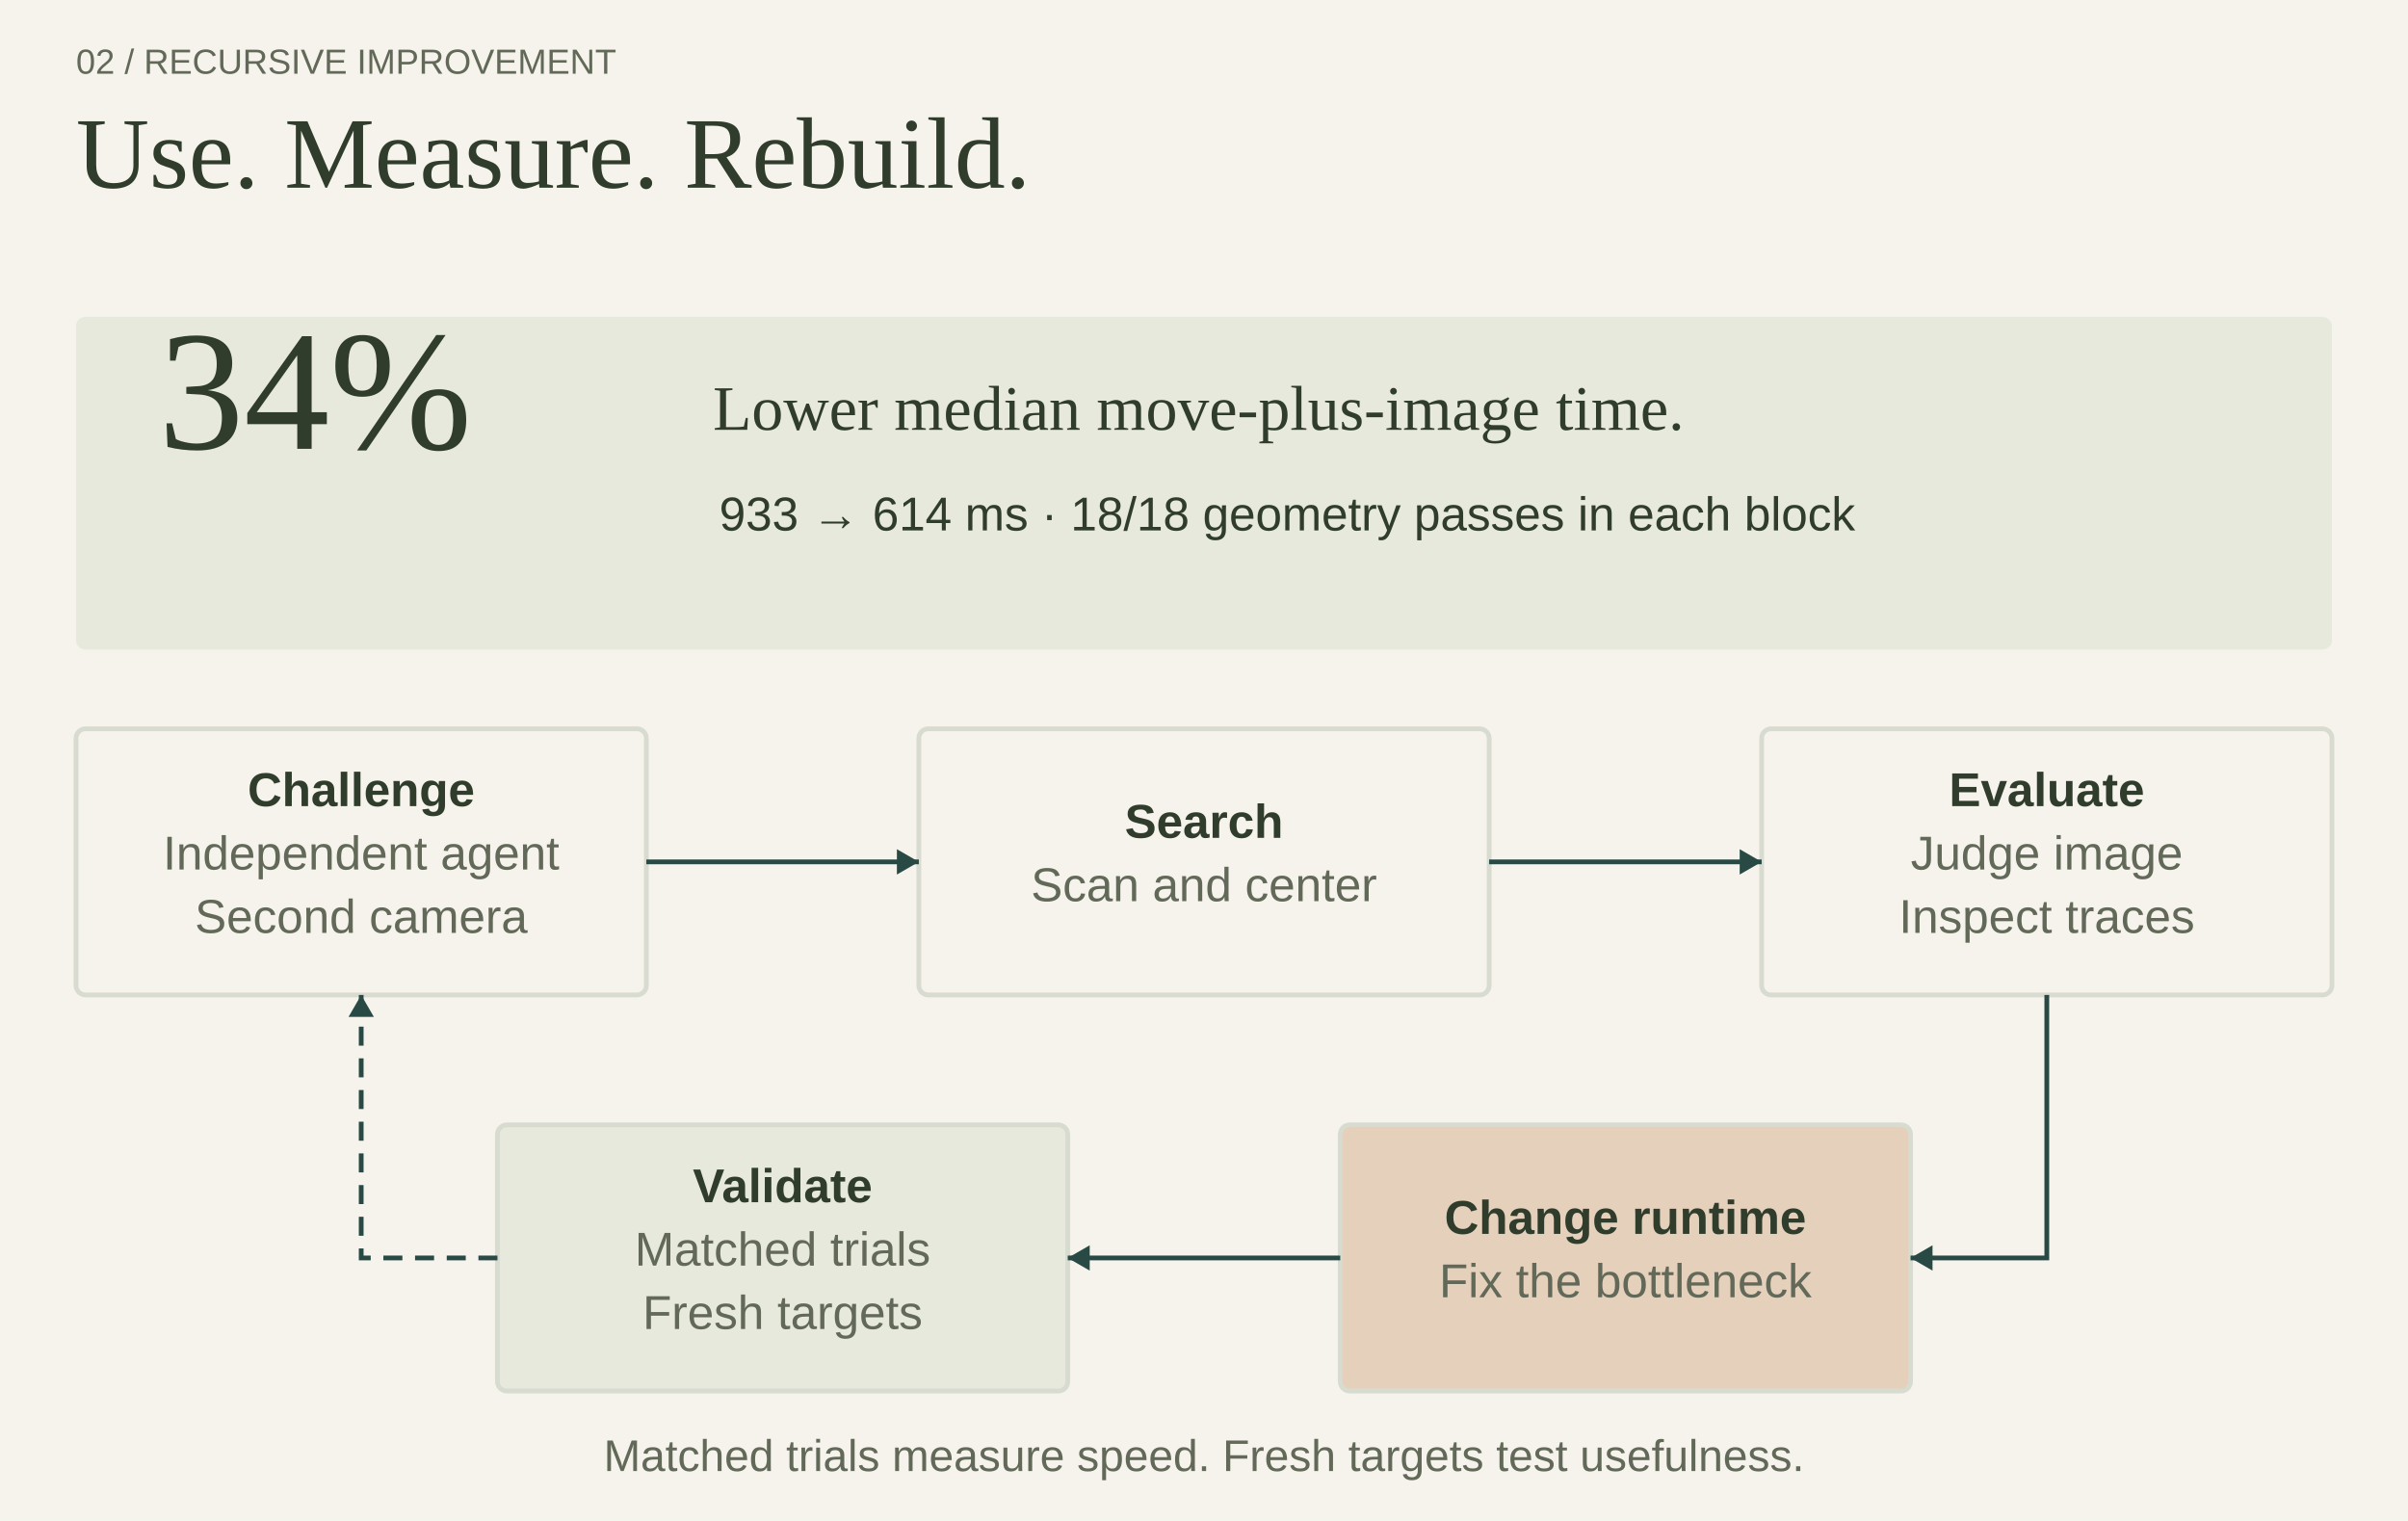
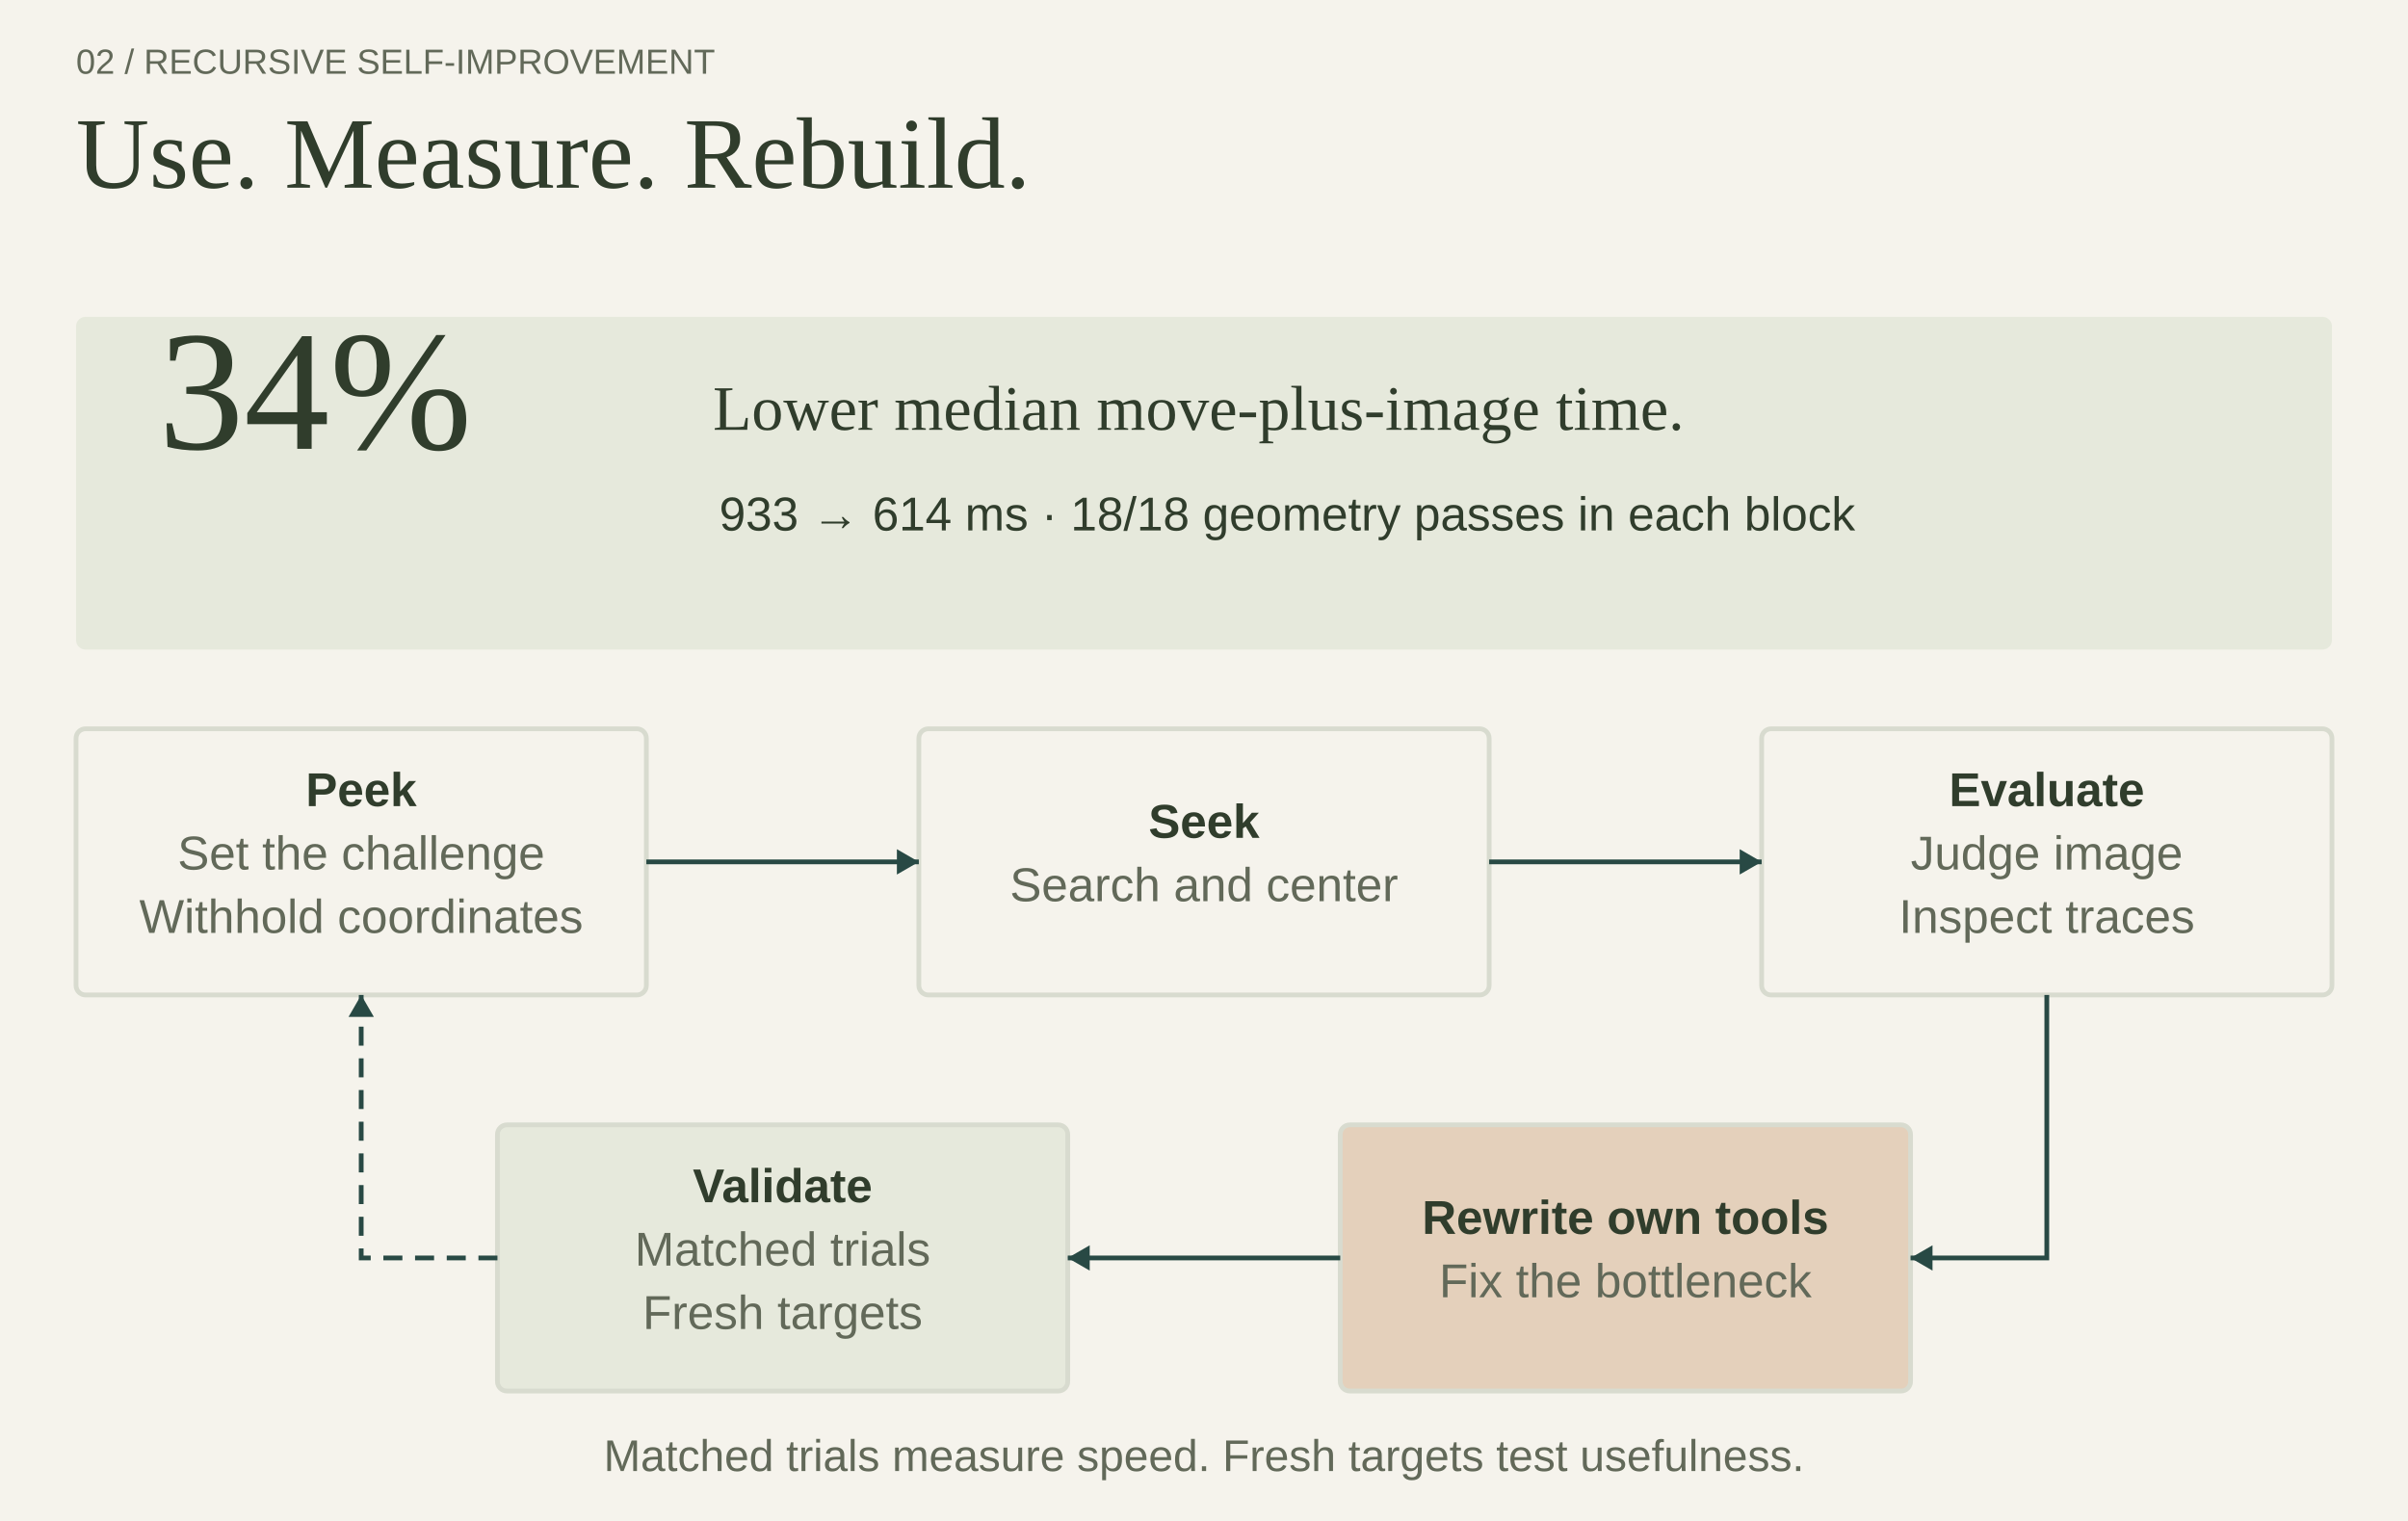
<svg xmlns="http://www.w3.org/2000/svg" width="1520" height="960" viewBox="0 0 1520 960" role="img" aria-labelledby="title desc">
  <rect width="100%" height="100%" fill="#F5F3EC" />
  <rect x="48" y="200" width="1424" height="210" rx="6" fill="#E6E9DC" />
-   <text x="48" y="32" dominant-baseline="text-before-edge" text-anchor="start" font-family="Arial, Helvetica, Liberation Sans, sans-serif" font-size="22" font-weight="400" fill="#626959">02 / RECURSIVE IMPROVEMENT</text>
+   <text x="48" y="32" dominant-baseline="text-before-edge" text-anchor="start" font-family="Arial, Helvetica, Liberation Sans, sans-serif" font-size="22" font-weight="400" fill="#626959">02 / RECURSIVE SELF-IMPROVEMENT</text>
  <text x="48" y="78" dominant-baseline="text-before-edge" text-anchor="start" font-family="Georgia, Times New Roman, DejaVu Serif, serif" font-size="64" font-weight="400" fill="#303D2C">Use. Measure. Rebuild.</text>
  <rect x="48" y="460" width="360" height="168" rx="6" fill="#F5F3EC" stroke="#D8DBCF" stroke-width="3" />
-   <text x="228.0" y="489.0" dominant-baseline="text-before-edge" text-anchor="middle" font-family="Arial, Helvetica, Liberation Sans, sans-serif" font-size="30" font-weight="700" fill="#303D2C">Challenge</text>
-   <text x="228.0" y="529.0" dominant-baseline="text-before-edge" text-anchor="middle" font-family="Arial, Helvetica, Liberation Sans, sans-serif" font-size="30" font-weight="400" fill="#626959">Independent agent</text>
-   <text x="228.0" y="569.0" dominant-baseline="text-before-edge" text-anchor="middle" font-family="Arial, Helvetica, Liberation Sans, sans-serif" font-size="30" font-weight="400" fill="#626959">Second camera</text>
+   <text x="228.0" y="489.0" dominant-baseline="text-before-edge" text-anchor="middle" font-family="Arial, Helvetica, Liberation Sans, sans-serif" font-size="30" font-weight="700" fill="#303D2C">Peek</text>
+   <text x="228.0" y="529.0" dominant-baseline="text-before-edge" text-anchor="middle" font-family="Arial, Helvetica, Liberation Sans, sans-serif" font-size="30" font-weight="400" fill="#626959">Set the challenge</text>
+   <text x="228.0" y="569.0" dominant-baseline="text-before-edge" text-anchor="middle" font-family="Arial, Helvetica, Liberation Sans, sans-serif" font-size="30" font-weight="400" fill="#626959">Withhold coordinates</text>
  <rect x="580" y="460" width="360" height="168" rx="6" fill="#F5F3EC" stroke="#D8DBCF" stroke-width="3" />
-   <text x="760.0" y="509.0" dominant-baseline="text-before-edge" text-anchor="middle" font-family="Arial, Helvetica, Liberation Sans, sans-serif" font-size="30" font-weight="700" fill="#303D2C">Search</text>
-   <text x="760.0" y="549.0" dominant-baseline="text-before-edge" text-anchor="middle" font-family="Arial, Helvetica, Liberation Sans, sans-serif" font-size="30" font-weight="400" fill="#626959">Scan and center</text>
+   <text x="760.0" y="509.0" dominant-baseline="text-before-edge" text-anchor="middle" font-family="Arial, Helvetica, Liberation Sans, sans-serif" font-size="30" font-weight="700" fill="#303D2C">Seek</text>
+   <text x="760.0" y="549.0" dominant-baseline="text-before-edge" text-anchor="middle" font-family="Arial, Helvetica, Liberation Sans, sans-serif" font-size="30" font-weight="400" fill="#626959">Search and center</text>
  <rect x="1112" y="460" width="360" height="168" rx="6" fill="#F5F3EC" stroke="#D8DBCF" stroke-width="3" />
  <text x="1292.0" y="489.0" dominant-baseline="text-before-edge" text-anchor="middle" font-family="Arial, Helvetica, Liberation Sans, sans-serif" font-size="30" font-weight="700" fill="#303D2C">Evaluate</text>
  <text x="1292.0" y="529.0" dominant-baseline="text-before-edge" text-anchor="middle" font-family="Arial, Helvetica, Liberation Sans, sans-serif" font-size="30" font-weight="400" fill="#626959">Judge image</text>
  <text x="1292.0" y="569.0" dominant-baseline="text-before-edge" text-anchor="middle" font-family="Arial, Helvetica, Liberation Sans, sans-serif" font-size="30" font-weight="400" fill="#626959">Inspect traces</text>
  <rect x="846" y="710" width="360" height="168" rx="6" fill="#E4D0BB" stroke="#D8DBCF" stroke-width="3" />
-   <text x="1026.0" y="759.0" dominant-baseline="text-before-edge" text-anchor="middle" font-family="Arial, Helvetica, Liberation Sans, sans-serif" font-size="30" font-weight="700" fill="#303D2C">Change runtime</text>
+   <text x="1026.0" y="759.0" dominant-baseline="text-before-edge" text-anchor="middle" font-family="Arial, Helvetica, Liberation Sans, sans-serif" font-size="30" font-weight="700" fill="#303D2C">Rewrite own tools</text>
  <text x="1026.0" y="799.0" dominant-baseline="text-before-edge" text-anchor="middle" font-family="Arial, Helvetica, Liberation Sans, sans-serif" font-size="30" font-weight="400" fill="#626959">Fix the bottleneck</text>
  <rect x="314" y="710" width="360" height="168" rx="6" fill="#E6E9DC" stroke="#D8DBCF" stroke-width="3" />
  <text x="494.0" y="739.0" dominant-baseline="text-before-edge" text-anchor="middle" font-family="Arial, Helvetica, Liberation Sans, sans-serif" font-size="30" font-weight="700" fill="#303D2C">Validate</text>
  <text x="494.0" y="779.0" dominant-baseline="text-before-edge" text-anchor="middle" font-family="Arial, Helvetica, Liberation Sans, sans-serif" font-size="30" font-weight="400" fill="#626959">Matched trials</text>
  <text x="494.0" y="819.0" dominant-baseline="text-before-edge" text-anchor="middle" font-family="Arial, Helvetica, Liberation Sans, sans-serif" font-size="30" font-weight="400" fill="#626959">Fresh targets</text>
  <polyline points="408,544.0 580,544.0" fill="none" stroke="#284944" stroke-width="3" />
  <polygon points="580,544.0 566.144,552.0 566.144,536.0" fill="#284944" />
  <polyline points="940,544.0 1112,544.0" fill="none" stroke="#284944" stroke-width="3" />
  <polygon points="1112,544.0 1098.144,552.0 1098.144,536.0" fill="#284944" />
  <polyline points="1292.0,628 1292,794 1206,794.0" fill="none" stroke="#284944" stroke-width="3" />
  <polygon points="1206,794.0 1219.856,786.0 1219.856,802.0" fill="#284944" />
  <polyline points="846,794.0 674,794.0" fill="none" stroke="#284944" stroke-width="3" />
  <polygon points="674,794.0 687.856,786.0 687.856,802.0" fill="#284944" />
  <polyline points="314,794.0 228,794 228.0,628" fill="none" stroke="#284944" stroke-width="3" stroke-dasharray="12 8" />
  <polygon points="228.0,628 236.0,641.856 220.0,641.856" fill="#284944" />
  <text x="760.0" y="910" dominant-baseline="text-before-edge" text-anchor="middle" font-family="Arial, Helvetica, Liberation Sans, sans-serif" font-size="28" font-weight="400" fill="#626959">Matched trials measure speed. Fresh targets test usefulness.</text>
  <text x="100" y="215" dominant-baseline="text-before-edge" text-anchor="start" font-family="Georgia, Times New Roman, DejaVu Serif, serif" font-size="108" font-weight="400" fill="#303D2C">34%</text>
  <text x="450" y="246" dominant-baseline="text-before-edge" text-anchor="start" font-family="Georgia, Times New Roman, DejaVu Serif, serif" font-size="40" font-weight="400" fill="#303D2C">Lower median move-plus-image time.</text>
  <text x="454" y="315" dominant-baseline="text-before-edge" text-anchor="start" font-family="Arial, Helvetica, Liberation Sans, sans-serif" font-size="30" font-weight="400" fill="#303D2C">933 → 614 ms · 18/18 geometry passes in each block</text>
</svg>
